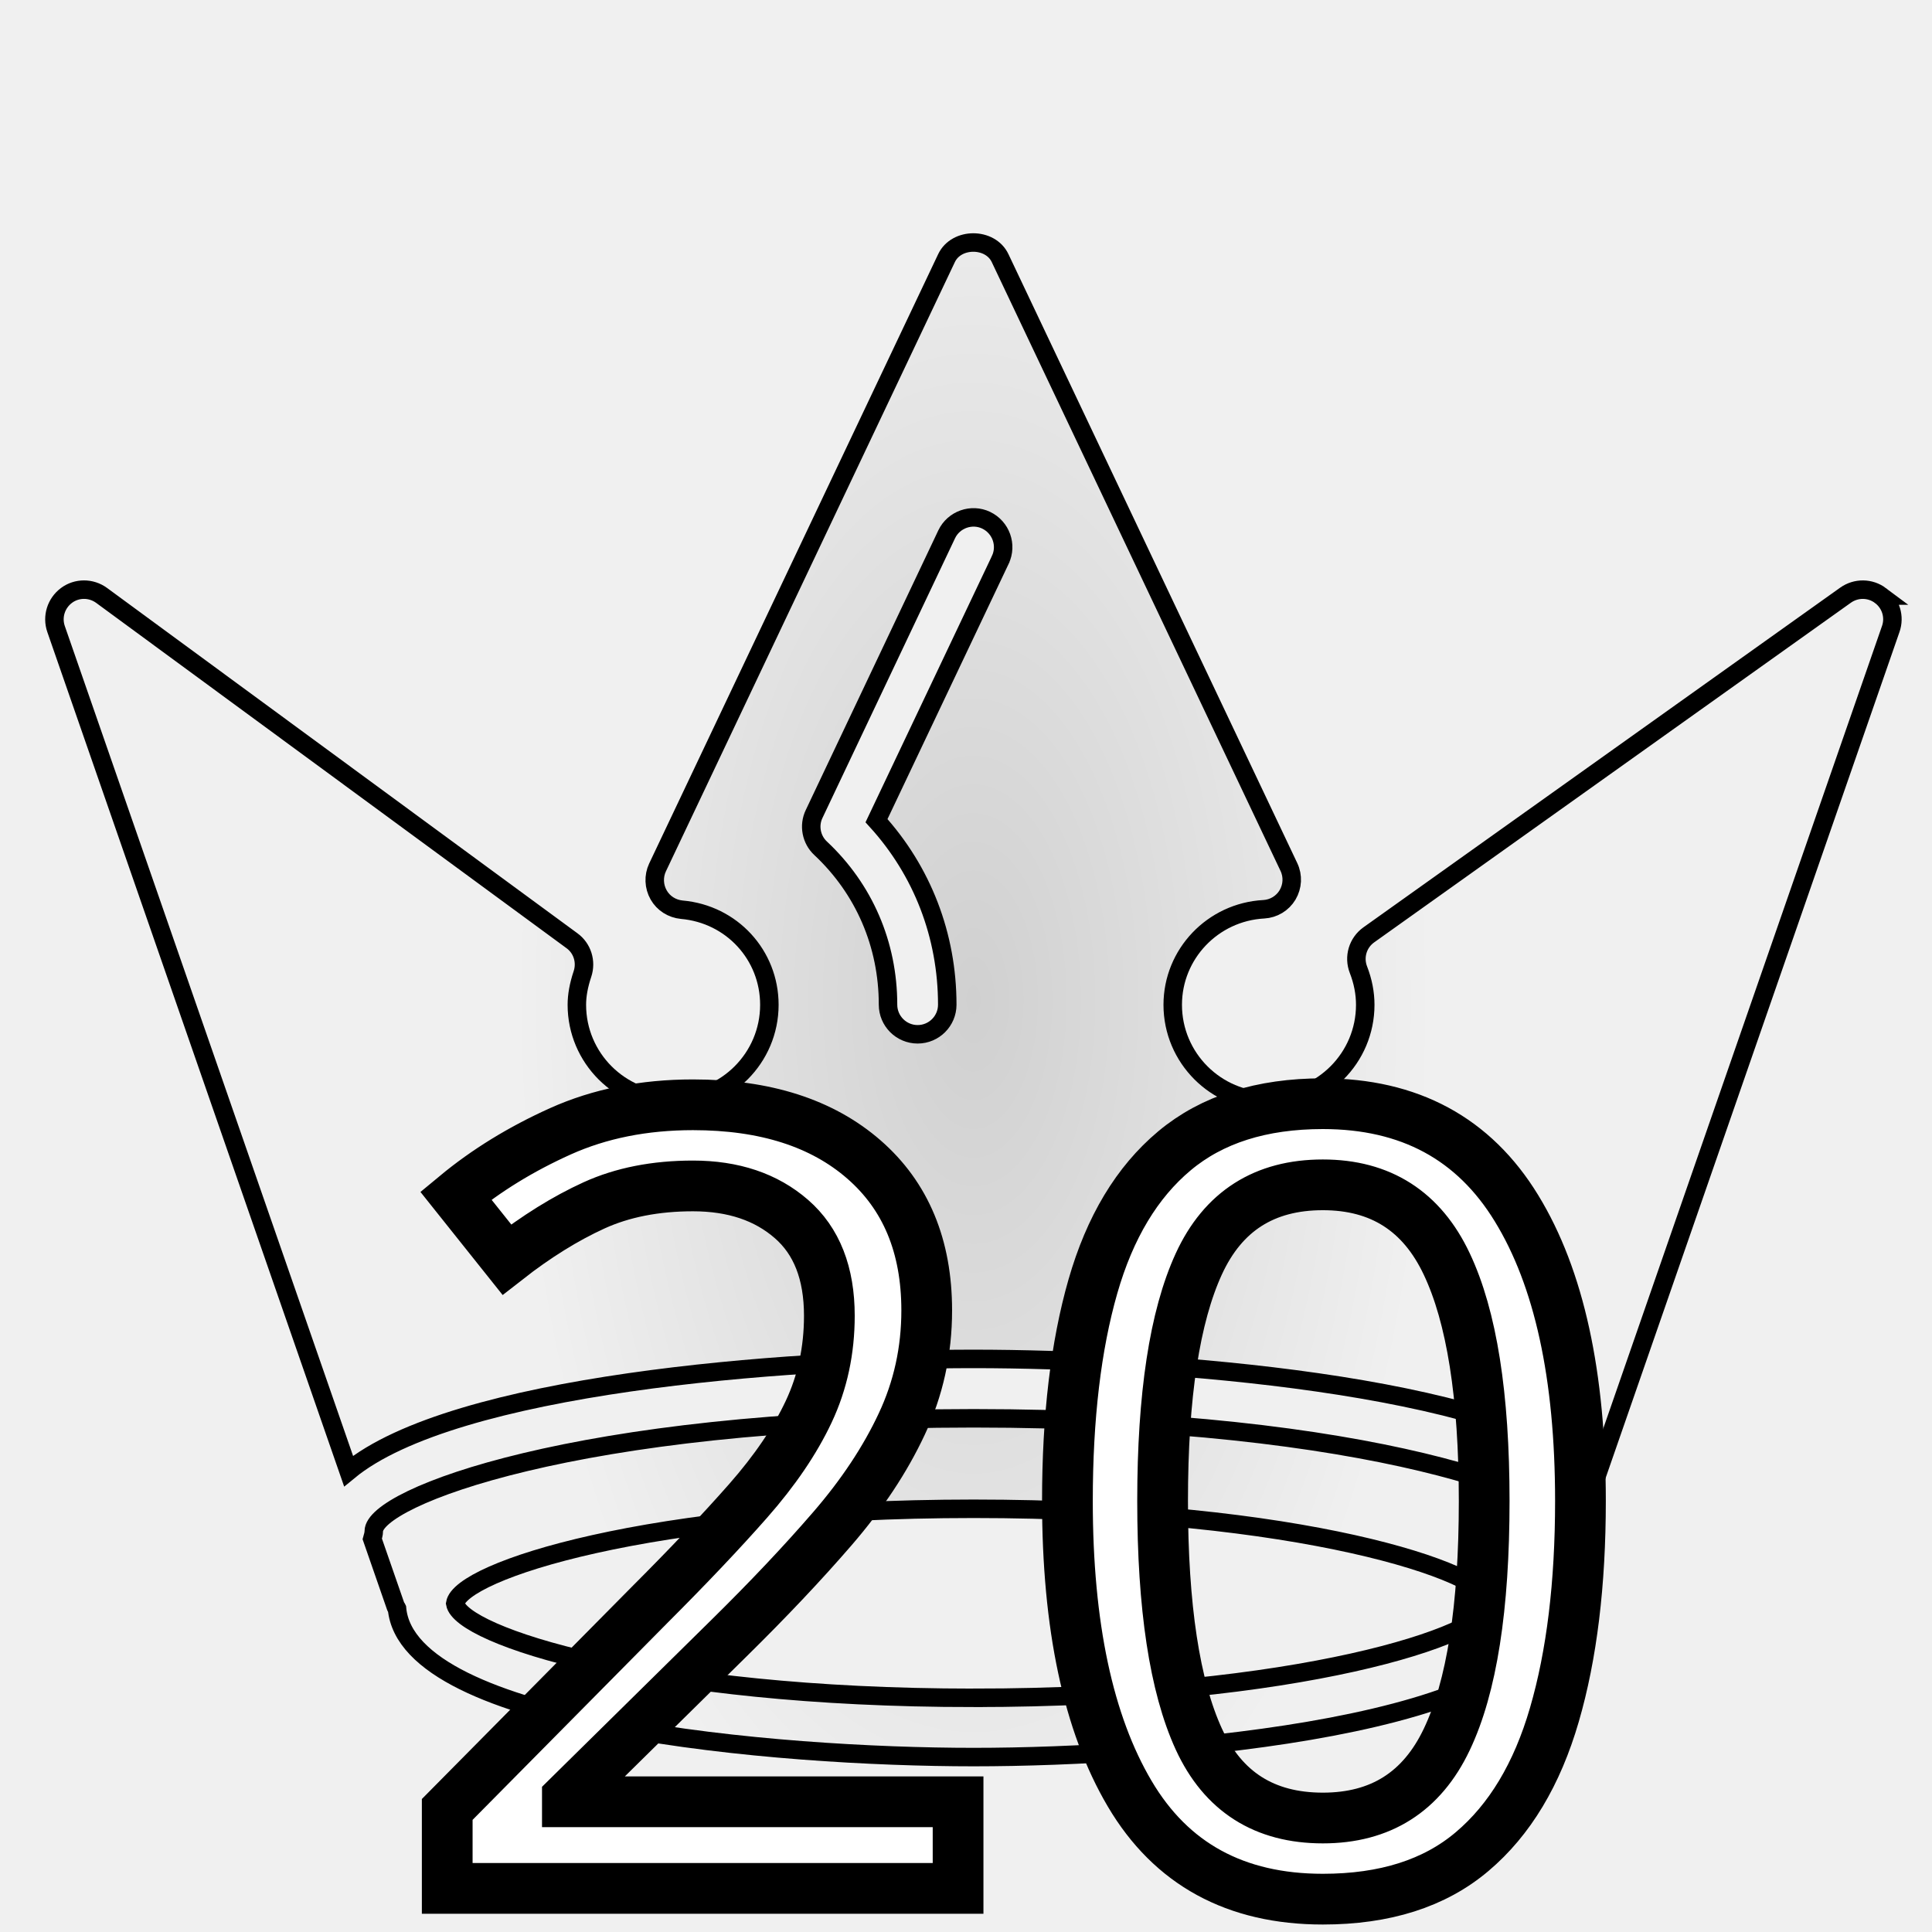
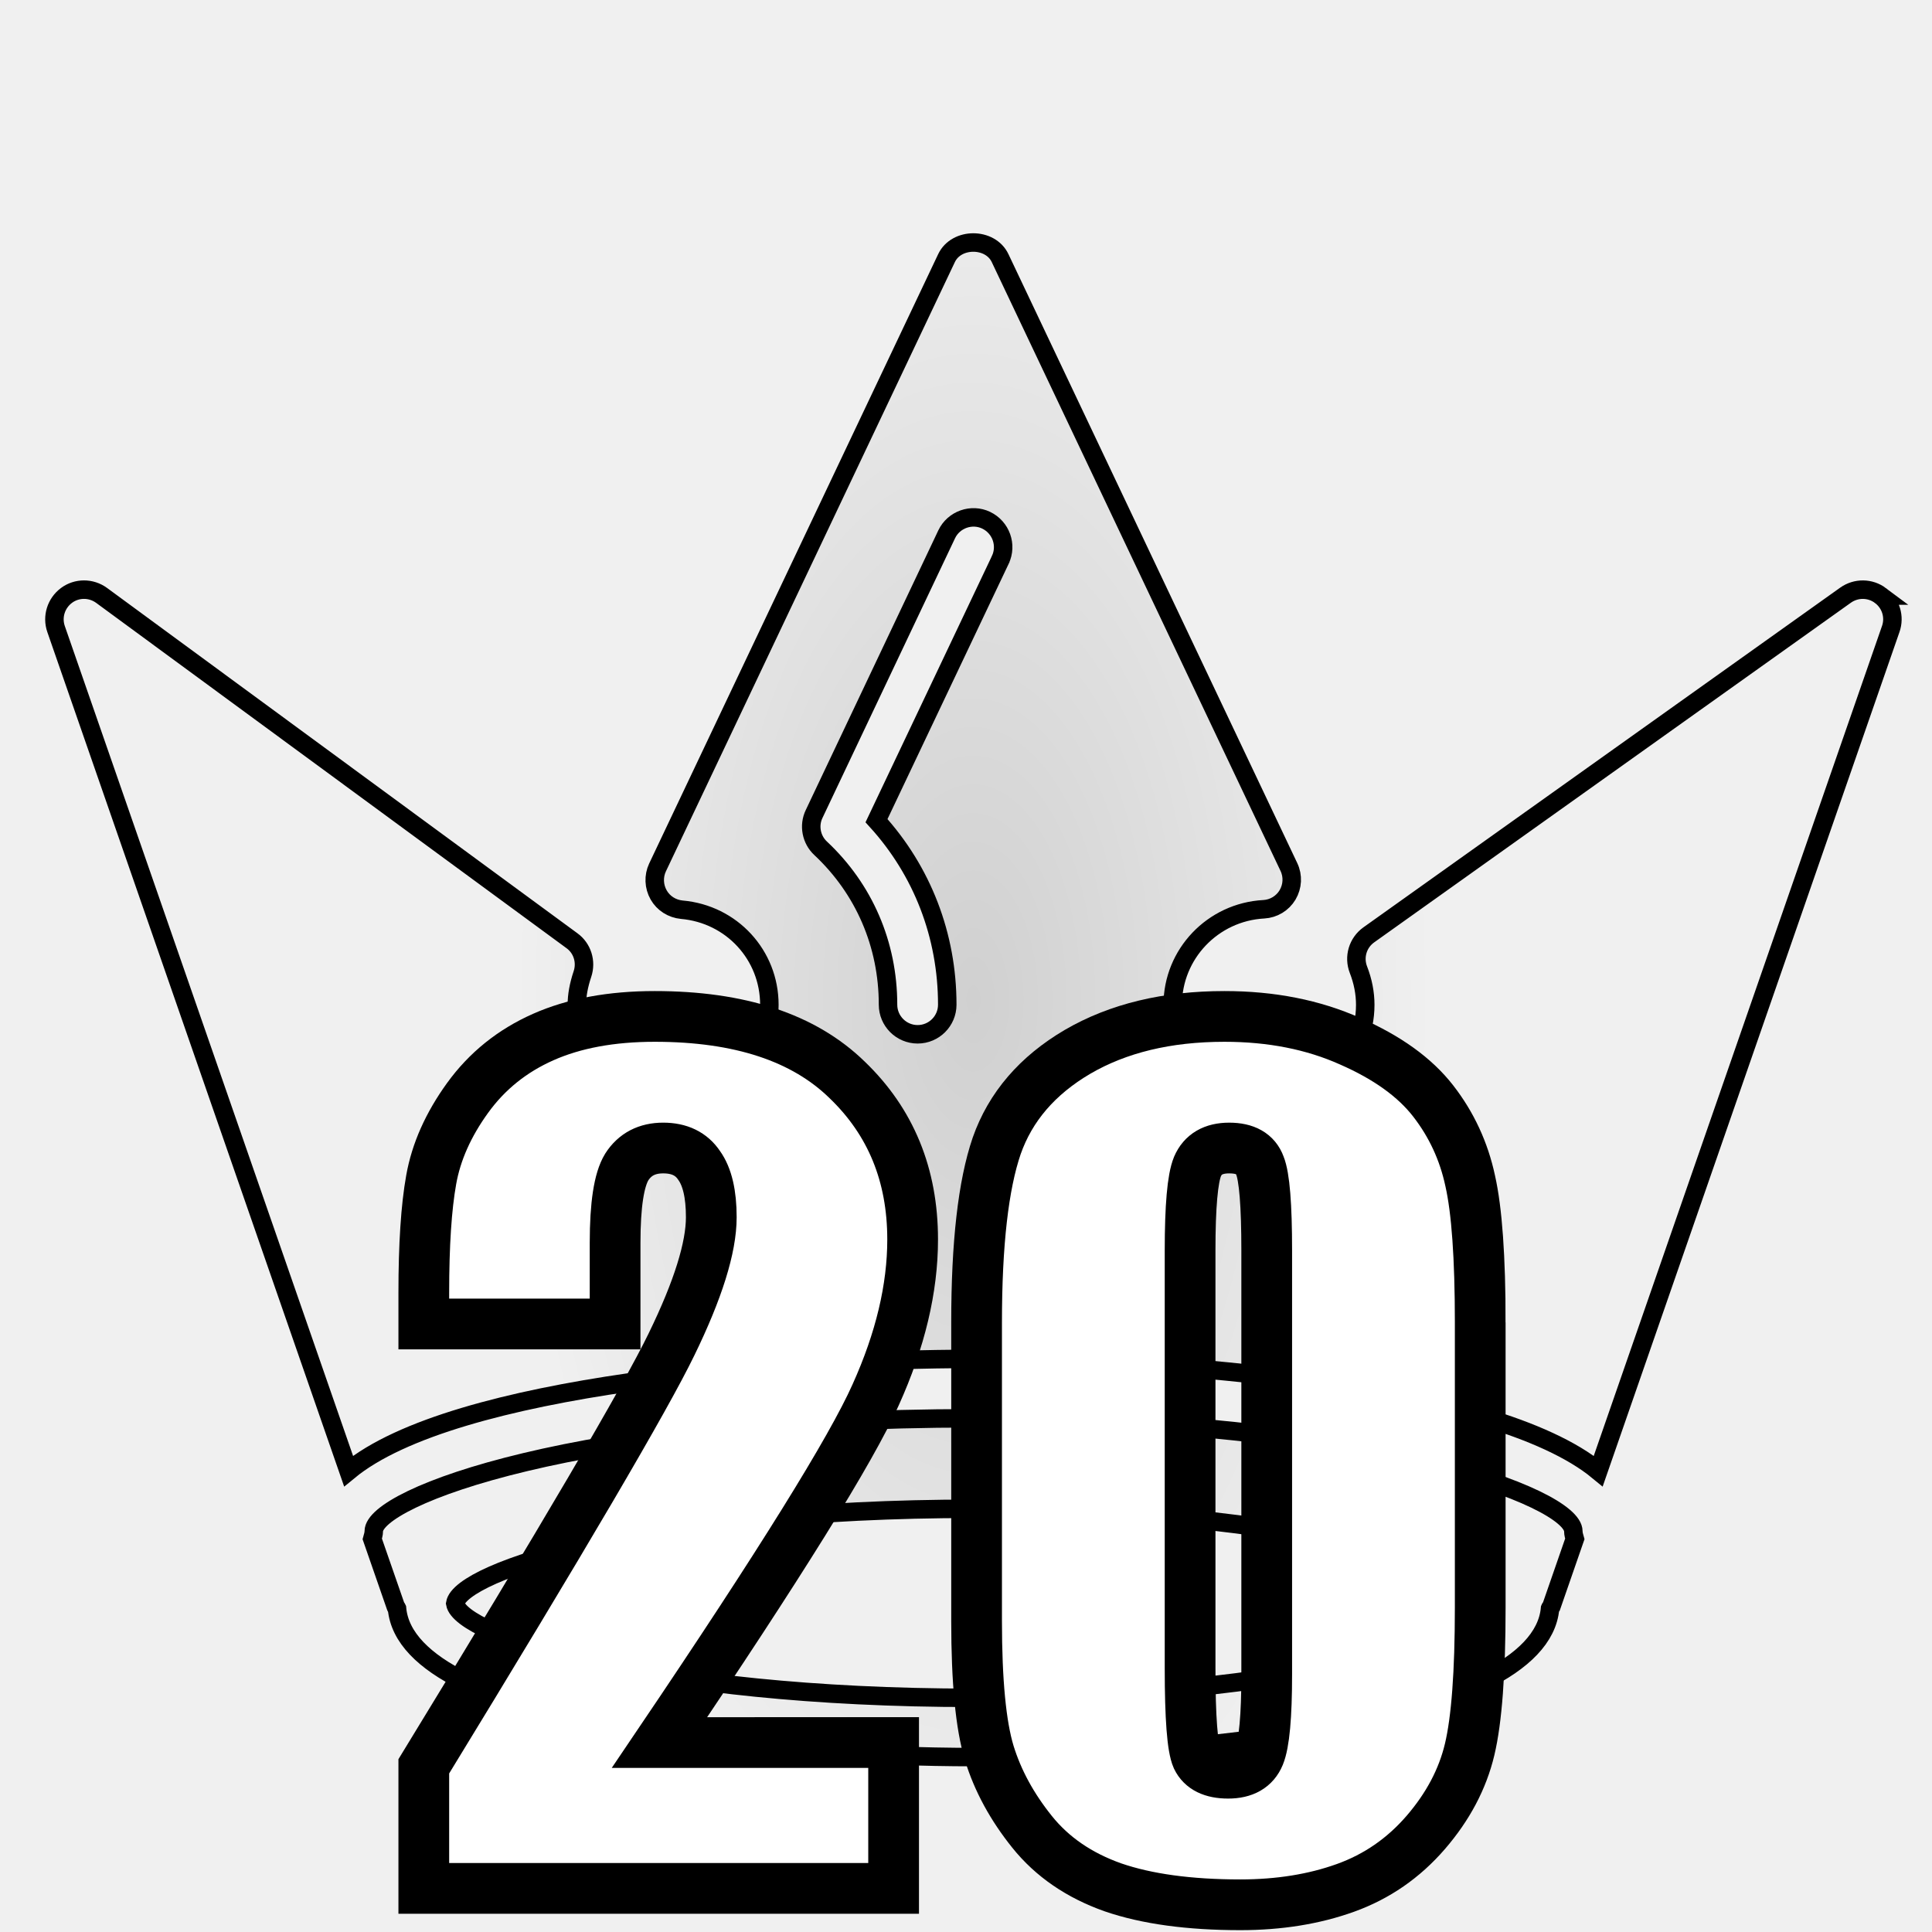
<svg xmlns="http://www.w3.org/2000/svg" xmlns:ns1="http://www.openswatchbook.org/uri/2009/osb" xmlns:xlink="http://www.w3.org/1999/xlink" version="1.1" id="Capa_1" x="0px" y="0px" width="193.469px" height="193.469px" viewBox="0 0 193.469 193.469" style="enable-background:new 0 0 193.469 193.469;" xml:space="preserve">
  <defs id="defs39">
    <linearGradient id="linearGradient2368">
      <stop style="stop-color:#d0d0d0;stop-opacity:1" offset="0" id="stop2364" />
      <stop style="stop-color:#f0f0f0;stop-opacity:1" offset="1" id="stop2366" />
    </linearGradient>
    <linearGradient id="linearGradient2354" ns1:paint="solid">
      <stop style="stop-color:#cc862d;stop-opacity:1;" offset="0" id="stop2352" />
    </linearGradient>
    <radialGradient xlink:href="#linearGradient2368" id="radialGradient2372" cx="96.734" cy="96.734" fx="96.734" fy="96.734" r="96.735" gradientTransform="matrix(-0.00140568,-0.9513329,0.4751603,-7.0209434e-4,51.64924,192.2121)" gradientUnits="userSpaceOnUse" />
  </defs>
  <path style="display:inline;fill:url(#radialGradient2372);fill-opacity:1;stroke:#000000;stroke-width:1.851;stroke-opacity:1;stroke-miterlimit:4;stroke-dasharray:none" id="path2" d="m 188.313,59.64 c -1.037,-0.776 -2.444,-0.788 -3.499,-0.041 L 137.075,93.612 c -1.112,0.792 -1.535,2.224 -1.044,3.488 0.458,1.176 0.684,2.358 0.684,3.522 0,5.318 -4.321,9.64 -9.639,9.64 -5.312,0 -9.64,-4.322 -9.64,-9.64 0,-5.086 4.009,-9.292 9.119,-9.569 0.985,-0.055 1.877,-0.594 2.38,-1.437 0.504,-0.854 0.562,-1.891 0.134,-2.795 L 100.149,25.847 c -0.985,-2.082 -4.38,-2.082 -5.365,0 l -28.941,61.022 c -0.408,0.871 -0.368,1.897 0.113,2.746 0.48,0.85 1.347,1.387 2.315,1.483 5.005,0.437 8.773,4.542 8.773,9.523 0,5.318 -4.324,9.64 -9.639,9.64 -5.315,0 -9.639,-4.322 -9.639,-9.64 0,-0.944 0.183,-1.958 0.561,-3.087 0.409,-1.228 -0.011,-2.581 -1.054,-3.333 L 10.172,59.622 C 9.123,58.857 7.692,58.852 6.655,59.628 5.613,60.407 5.189,61.76 5.613,62.988 L 34.904,147.311 c 10.551,-8.707 43.567,-11.232 62.574,-11.232 19.003,0 52.01,2.525 62.57,11.232 l 29.289,-84.323 c 0.43,-1.222 0.012,-2.57 -1.025,-3.348 z M 100.172,56.06 87.773,82.182 c 4.579,5.032 7.085,11.496 7.085,18.427 0,1.633 -1.329,2.965 -2.966,2.965 -1.639,0 -2.966,-1.332 -2.966,-2.965 0,-6.036 -2.398,-11.589 -6.752,-15.664 -0.935,-0.872 -1.205,-2.271 -0.652,-3.427 L 94.801,53.502 c 0.707,-1.483 2.499,-2.101 3.95,-1.408 1.491,0.718 2.119,2.488 1.421,3.965 z m 57.381,97.276 c 0,-3.383 -20.432,-11.308 -60.058,-11.308 -39.632,0 -60.065,7.925 -60.065,11.308 0,0.279 -0.089,0.522 -0.154,0.766 l 2.366,6.812 c 0.023,0.064 0.09,0.093 0.113,0.145 1.043,11.737 38.015,14.893 57.739,14.893 19.721,0 56.686,-3.146 57.729,-14.893 0.023,-0.058 0.093,-0.099 0.116,-0.145 l 2.363,-6.812 c -0.069,-0.244 -0.149,-0.487 -0.149,-0.766 z m -60.058,16.684 c -32.529,0 -51.356,-6.25 -51.91,-9.449 0.516,-3.209 19.313,-9.483 51.91,-9.483 32.599,0 51.385,6.274 51.901,9.46 -0.55,3.221 -19.377,9.471 -51.901,9.471 z" />
-   <text xml:space="preserve" style="font-style:normal;font-variant:normal;font-weight:normal;font-stretch:normal;font-size:67.739px;line-height:1.25;font-family:Impact;-inkscape-font-specification:Impact;letter-spacing:0px;word-spacing:0px;display:inline;fill:#ffffff;fill-opacity:1;stroke:#000000;stroke-width:5.08;stroke-miterlimit:4;stroke-dasharray:none;stroke-opacity:1" x="39.581" y="189.103" id="text1334">
-     <tspan x="39.581" y="189.103" id="tspan1332" style="stroke-width:5.08">
-       <tspan x="39.581" y="189.103" style="font-style:normal;font-variant:normal;font-weight:normal;font-stretch:normal;font-size:108.383px;font-family:Impact;-inkscape-font-specification:Impact;fill:#ffffff;fill-opacity:1;stroke:#000000;stroke-width:5.08;stroke-miterlimit:4;stroke-dasharray:none;stroke-opacity:1" id="tspan1330">20</tspan>
-     </tspan>
-   </text>
+   <g aria-label="20" style="font-style:normal;font-variant:normal;font-weight:normal;font-stretch:normal;font-size:67.739px;line-height:1.25;font-family:Impact;-inkscape-font-specification:Impact;letter-spacing:0px;word-spacing:0px;display:inline;fill:#ffffff;fill-opacity:1;stroke:#000000;stroke-width:5.08;stroke-miterlimit:4;stroke-dasharray:none;stroke-opacity:1" id="text1334">
+     <path d="m 89.486,174.497 v 14.606 H 42.439 v -12.225 q 20.904,-34.187 24.82,-42.284 3.969,-8.15 3.969,-12.701 0,-3.493 -1.217,-5.186 -1.164,-1.746 -3.599,-1.746 -2.434,0 -3.652,1.905 -1.164,1.905 -1.164,7.568 v 8.15 H 42.439 v -3.122 q 0,-7.197 0.741,-11.325 0.741,-4.181 3.652,-8.203 2.911,-4.022 7.568,-6.086 4.657,-2.064 11.166,-2.064 12.754,0 19.263,6.351 6.562,6.298 6.562,15.982 0,7.356 -3.704,15.559 -3.652,8.203 -21.645,34.822 z" style="font-style:normal;font-variant:normal;font-weight:normal;font-stretch:normal;font-size:108.383px;font-family:Impact;-inkscape-font-specification:Impact;fill:#ffffff;fill-opacity:1;stroke:#000000;stroke-width:5.08;stroke-miterlimit:4;stroke-dasharray:none;stroke-opacity:1" id="path3060" />
+     <path d="M 148.228,132.425 V 161.002 q 0,9.738 -1.058,14.183 -1.058,4.445 -4.392,8.309 -3.334,3.863 -8.044,5.557 -4.71,1.693 -10.531,1.693 -7.674,0 -12.754,-1.746 -5.08,-1.799 -8.097,-5.557 -3.017,-3.757 -4.287,-7.885 -1.27,-4.181 -1.27,-13.23 v -29.9 q 0,-11.801 2.011,-17.676 2.064,-5.874 8.097,-9.42 6.086,-3.546 14.712,-3.546 7.039,0 12.595,2.487 5.557,2.434 8.309,5.98 2.752,3.546 3.704,7.991 1.006,4.445 1.006,14.183 z m -21.38,-7.197 q 0,-6.827 -0.688,-8.52 -0.635,-1.746 -3.069,-1.746 -2.381,0 -3.175,1.852 -0.741,1.799 -0.741,8.414 v 41.808 q 0,7.462 0.688,8.997 0.741,1.535 3.122,1.535 2.381,0 3.122,-1.799 0.741,-1.799 0.741,-8.097 z" style="font-style:normal;font-variant:normal;font-weight:normal;font-stretch:normal;font-size:108.383px;font-family:Impact;-inkscape-font-specification:Impact;fill:#ffffff;fill-opacity:1;stroke:#000000;stroke-width:5.08;stroke-miterlimit:4;stroke-dasharray:none;stroke-opacity:1" id="path3062" />
+   </g>
</svg>
